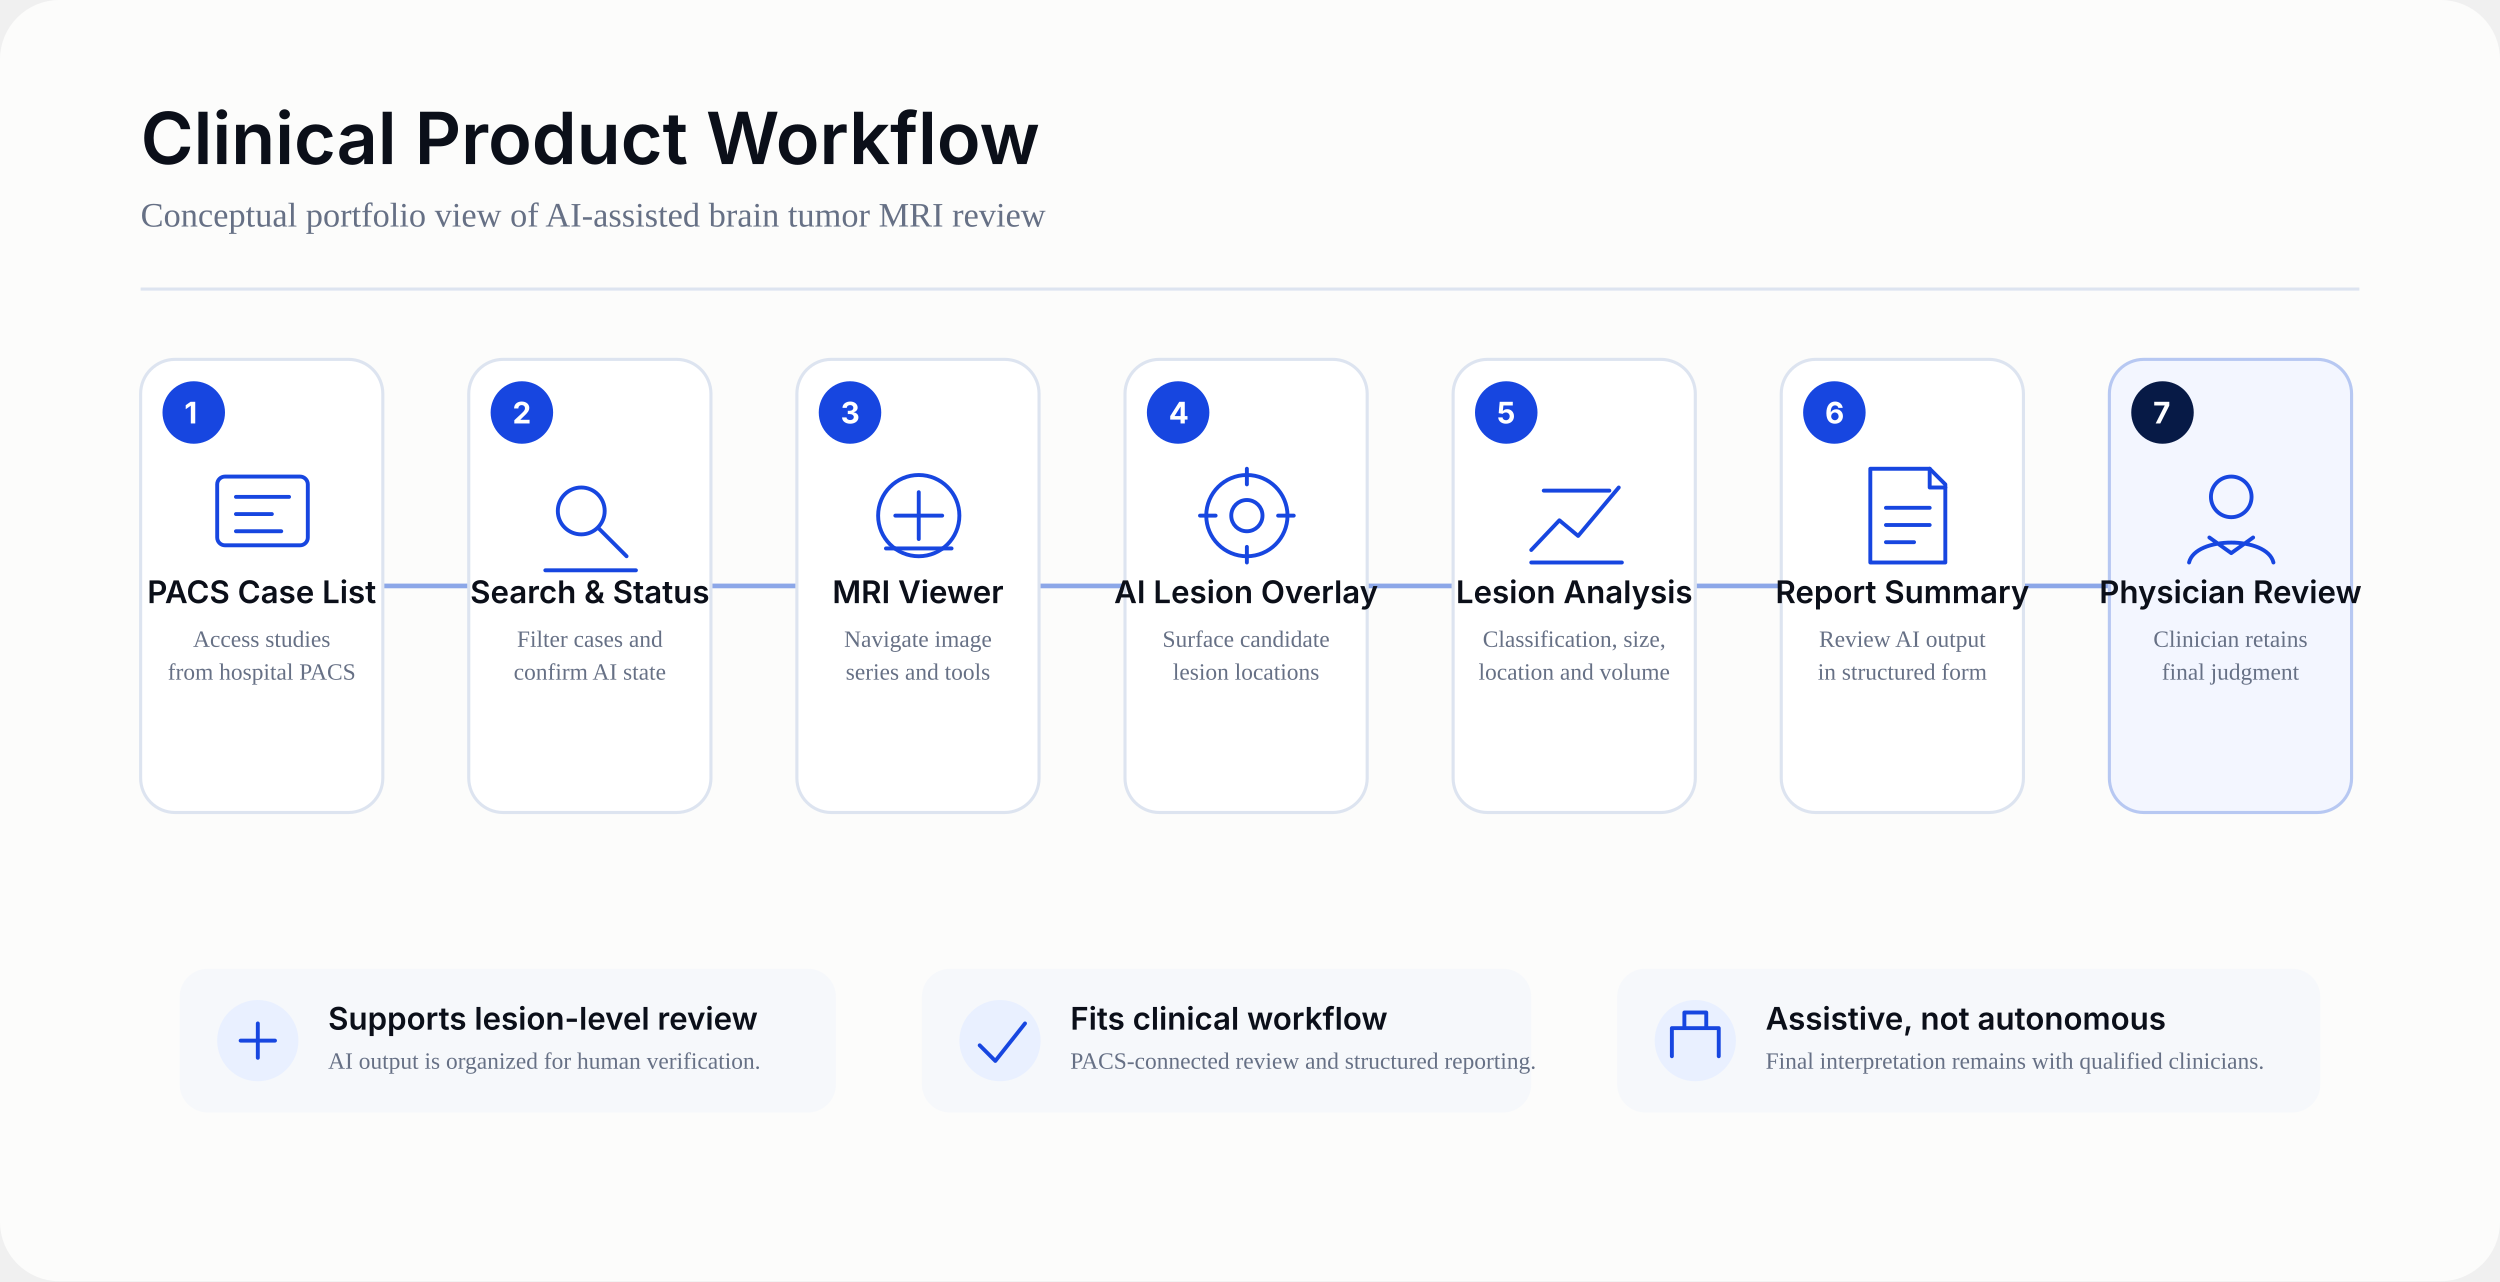
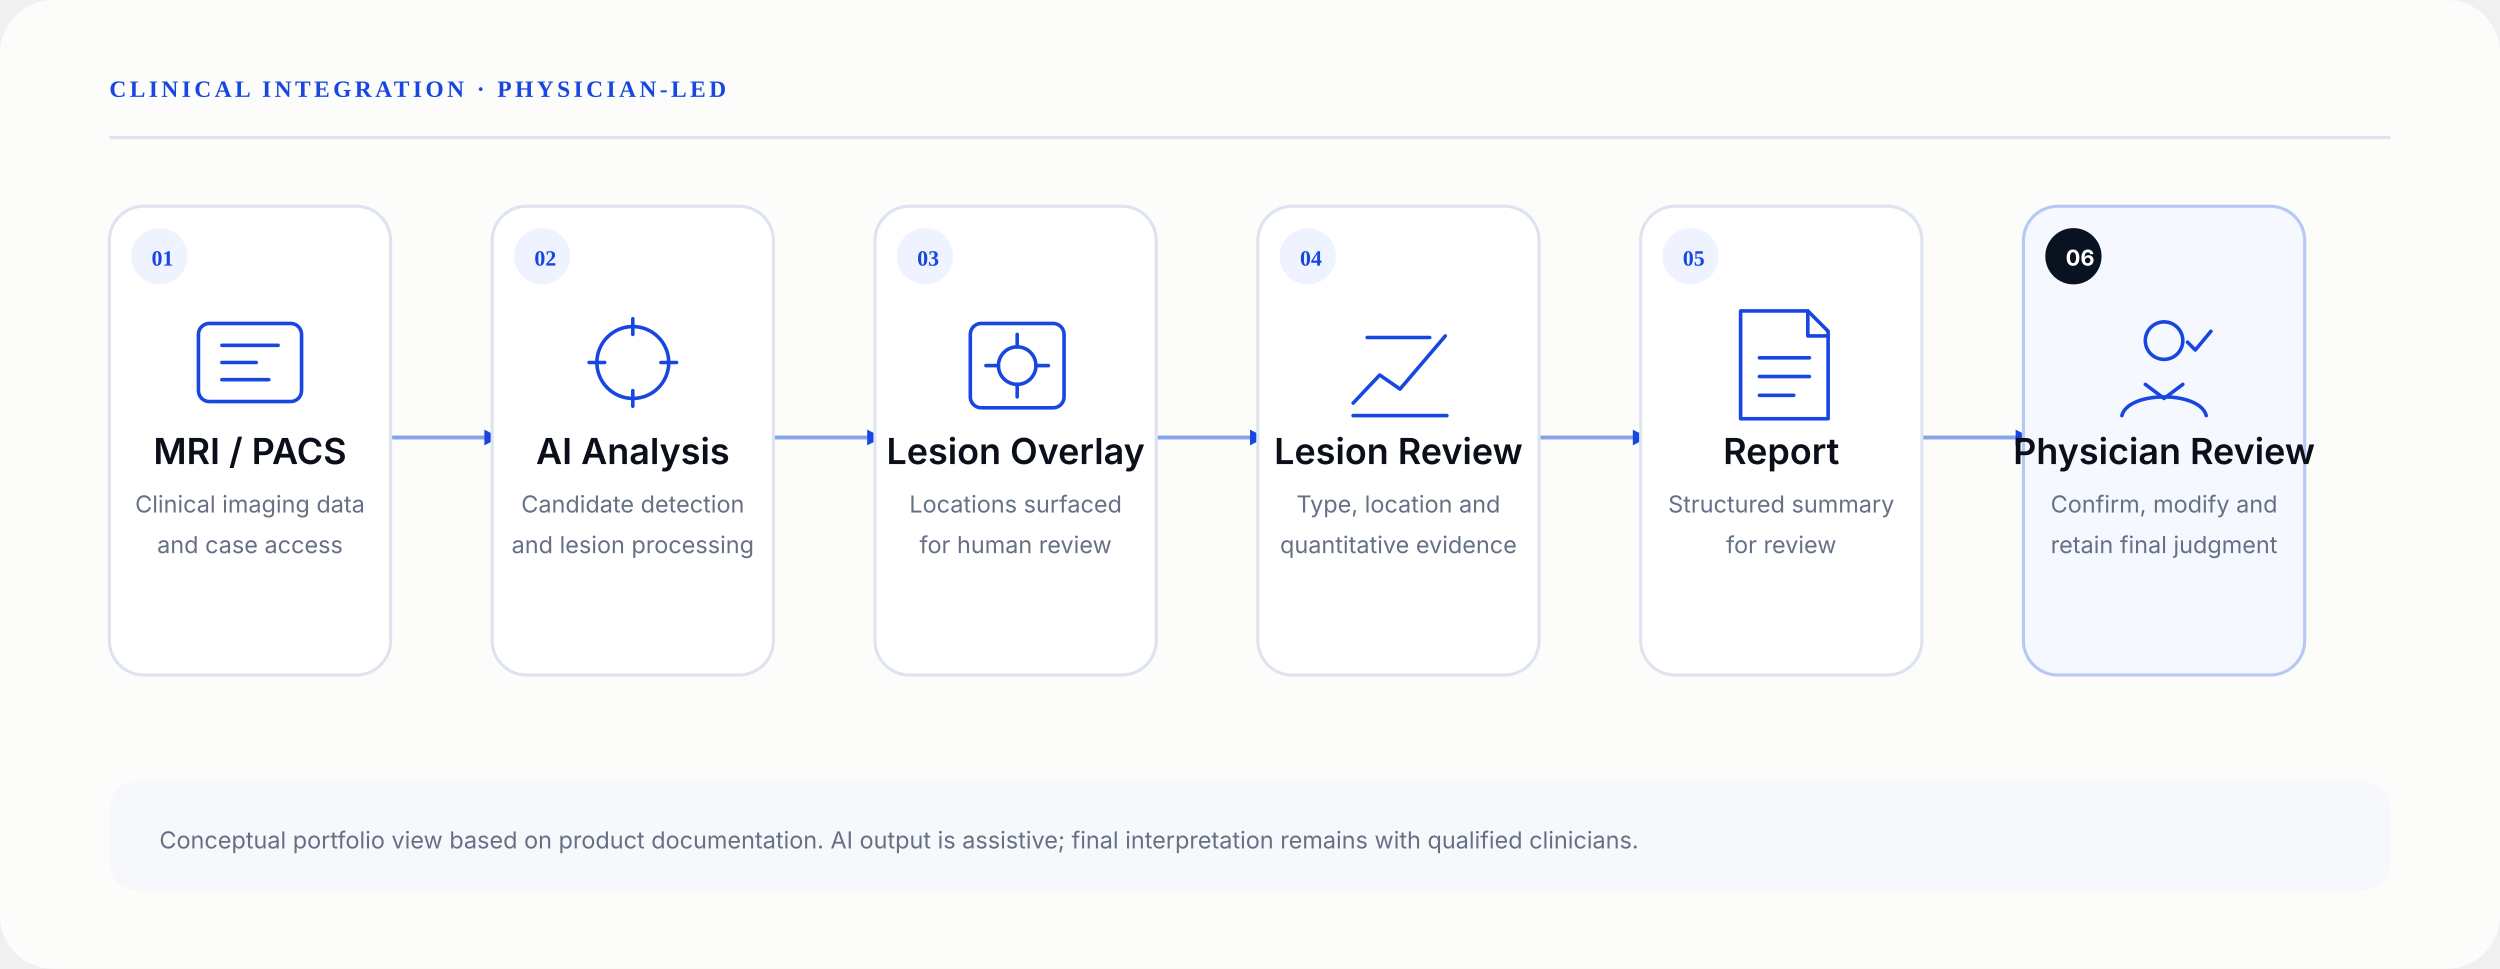
- <svg xmlns="http://www.w3.org/2000/svg" width="1600" height="820" viewBox="0 0 1600 820" role="img" aria-labelledby="title desc">
+ <svg xmlns="http://www.w3.org/2000/svg" width="1600" height="620" viewBox="0 0 1600 620" role="img" aria-labelledby="title desc">
  <defs>
    <style>
- .t{font-family:Inter,Arial,sans-serif;fill:#0B0F19}.m{fill:#667085}.b{fill:#1746E0}.n{fill:#071A46}.line{stroke:#DDE4F0;stroke-width:2}.icon{fill:none;stroke:#1746E0;stroke-width:2.5;stroke-linecap:round;stroke-linejoin:round}.box{fill:#fff;stroke:#DDE4F0;stroke-width:2}.soft{fill:#F6F8FB}.cap{font-size:18px;font-weight:600;letter-spacing:2.5px}.h{font-size:46px;font-weight:600}.sub{font-size:22px}.st{font-size:20px;font-weight:600}.ss{font-size:15px}
+ .t{font-family:Inter,Arial,sans-serif;fill:#0B0F19}.m{font-family:Inter,Arial,sans-serif;fill:#667085}.b{fill:#1746E0}.line{stroke:#DDE4F0;stroke-width:2}.icon{fill:none;stroke:#1746E0;stroke-width:2.3;stroke-linecap:round;stroke-linejoin:round}.label{font-size:15px;font-weight:700;letter-spacing:2.2px}.h{font-size:23px;font-weight:600}.s{font-size:15px}.n{font-size:14px;font-weight:700}
</style>
  </defs>
-   <rect width="1600" height="820" rx="38" fill="#FCFCFB" />
-   <text class="t h" x="90" y="105">Clinical Product Workflow</text>
-   <text class="m sub" x="90" y="145">Conceptual portfolio view of AI-assisted brain tumor MRI review</text>
-   <line class="line" x1="90" y1="185" x2="1510" y2="185" />
-   <g transform="translate(90,230)">
-     <path d="M155 145H235M365 145H445M575 145H655M785 145H865M995 145H1075M1205 145H1285" stroke="#8CA7E8" stroke-width="3" fill="none" />
+   <rect width="1600" height="620" rx="34" fill="#FCFCFB" />
+   <text x="70" y="62" class="b label">CLINICAL INTEGRATION · PHYSICIAN-LED</text>
+   <line x1="70" y1="88" x2="1530" y2="88" class="line" />
+   <g transform="translate(70,132)">
+     <path d="M180 148H245M425 148H490M670 148H735M915 148H980M1160 148H1225" stroke="#86A3E8" stroke-width="2.5" fill="none" />
    <g fill="#1746E0">
-       <path d="M230 139l12 6-12 6z" />
-       <path d="M440 139l12 6-12 6z" />
-       <path d="M650 139l12 6-12 6z" />
-       <path d="M860 139l12 6-12 6z" />
-       <path d="M1070 139l12 6-12 6z" />
-       <path d="M1280 139l12 6-12 6z" />
+       <path d="M240 143l10 5-10 5z" />
+       <path d="M485 143l10 5-10 5z" />
+       <path d="M730 143l10 5-10 5z" />
+       <path d="M975 143l10 5-10 5z" />
+       <path d="M1220 143l10 5-10 5z" />
    </g>
    <g transform="translate(0,0)">
-       <rect class="box" width="155" height="290" rx="22" />
-       <circle class="b" cx="34" cy="34" r="20" />
-       <text x="28" y="41" font-family="Inter,Arial" font-size="19" font-weight="700" fill="#fff">1</text>
-       <g class="icon" transform="translate(49,75)">
-         <rect x="0" y="0" width="58" height="44" rx="5" />
-         <path d="M12 13h34M12 24h23M12 35h29" />
+       <rect width="180" height="300" rx="22" fill="#fff" stroke="#DDE4F0" stroke-width="2" />
+       <circle cx="32" cy="32" r="18" fill="#EEF3FF" />
+       <text x="27" y="38" class="b n">01</text>
+       <g class="icon" transform="translate(57,75)">
+         <rect width="66" height="50" rx="7" />
+         <path d="M15 14h36M15 25h22M15 36h30" />
      </g>
-       <text class="t st" text-anchor="middle" x="77.5" y="156">PACS Case List</text>
-       <text class="m ss" text-anchor="middle" x="77.5" y="184">Access studies</text>
-       <text class="m ss" text-anchor="middle" x="77.5" y="205">from hospital PACS</text>
+       <text x="90" y="165" text-anchor="middle" class="t h">MRI / PACS</text>
+       <text x="90" y="196" text-anchor="middle" class="m s">Clinical imaging data</text>
+       <text x="90" y="222" text-anchor="middle" class="m s">and case access</text>
    </g>
-     <g transform="translate(210,0)">
-       <rect class="box" width="155" height="290" rx="22" />
-       <circle class="b" cx="34" cy="34" r="20" />
-       <text x="28" y="41" font-family="Inter,Arial" font-size="19" font-weight="700" fill="#fff">2</text>
-       <g class="icon" transform="translate(49,75)">
-         <circle cx="23" cy="22" r="15" />
-         <path d="m34 33 18 18M0 60h58" />
+     <g transform="translate(245,0)">
+       <rect width="180" height="300" rx="22" fill="#fff" stroke="#DDE4F0" stroke-width="2" />
+       <circle cx="32" cy="32" r="18" fill="#EEF3FF" />
+       <text x="27" y="38" class="b n">02</text>
+       <g class="icon" transform="translate(58,72)">
+         <circle cx="32" cy="28" r="23" />
+         <path d="M32 0v10M32 46v10M4 28h10M50 28h10" />
      </g>
-       <text class="t st" text-anchor="middle" x="77.5" y="156">Search &amp; Status</text>
-       <text class="m ss" text-anchor="middle" x="77.5" y="184">Filter cases and</text>
-       <text class="m ss" text-anchor="middle" x="77.5" y="205">confirm AI state</text>
+       <text x="90" y="165" text-anchor="middle" class="t h">AI Analysis</text>
+       <text x="90" y="196" text-anchor="middle" class="m s">Candidate detection</text>
+       <text x="90" y="222" text-anchor="middle" class="m s">and lesion processing</text>
    </g>
-     <g transform="translate(420,0)">
-       <rect class="box" width="155" height="290" rx="22" />
-       <circle class="b" cx="34" cy="34" r="20" />
-       <text x="28" y="41" font-family="Inter,Arial" font-size="19" font-weight="700" fill="#fff">3</text>
-       <g class="icon" transform="translate(48,70)">
-         <circle cx="30" cy="30" r="26" />
-         <path d="M15 30h30M30 15v30M9 51h42" />
+     <g transform="translate(490,0)">
+       <rect width="180" height="300" rx="22" fill="#fff" stroke="#DDE4F0" stroke-width="2" />
+       <circle cx="32" cy="32" r="18" fill="#EEF3FF" />
+       <text x="27" y="38" class="b n">03</text>
+       <g class="icon" transform="translate(58,70)">
+         <rect x="3" y="5" width="60" height="54" rx="7" />
+         <circle cx="33" cy="32" r="12" />
+         <path d="M33 12v8M33 44v8M13 32h8M45 32h8" />
      </g>
-       <text class="t st" text-anchor="middle" x="77.5" y="156">MRI Viewer</text>
-       <text class="m ss" text-anchor="middle" x="77.5" y="184">Navigate image</text>
-       <text class="m ss" text-anchor="middle" x="77.5" y="205">series and tools</text>
+       <text x="90" y="165" text-anchor="middle" class="t h">Lesion Overlay</text>
+       <text x="90" y="196" text-anchor="middle" class="m s">Locations surfaced</text>
+       <text x="90" y="222" text-anchor="middle" class="m s">for human review</text>
    </g>
-     <g transform="translate(630,0)">
-       <rect class="box" width="155" height="290" rx="22" />
-       <circle class="b" cx="34" cy="34" r="20" />
-       <text x="28" y="41" font-family="Inter,Arial" font-size="19" font-weight="700" fill="#fff">4</text>
-       <g class="icon" transform="translate(48,70)">
-         <circle cx="30" cy="30" r="26" />
-         <circle cx="30" cy="30" r="10" />
-         <path d="M30 0v10M30 50v10M0 30h10M50 30h10" />
+     <g transform="translate(735,0)">
+       <rect width="180" height="300" rx="22" fill="#fff" stroke="#DDE4F0" stroke-width="2" />
+       <circle cx="32" cy="32" r="18" fill="#EEF3FF" />
+       <text x="27" y="38" class="b n">04</text>
+       <g class="icon" transform="translate(58,72)">
+         <path d="M3 54 20 36l13 9 29-34" />
+         <path d="M3 62h60M12 12h40" />
      </g>
-       <text class="t st" text-anchor="middle" x="77.5" y="156">AI Lesion Overlay</text>
-       <text class="m ss" text-anchor="middle" x="77.5" y="184">Surface candidate</text>
-       <text class="m ss" text-anchor="middle" x="77.5" y="205">lesion locations</text>
+       <text x="90" y="165" text-anchor="middle" class="t h">Lesion Review</text>
+       <text x="90" y="196" text-anchor="middle" class="m s">Type, location and</text>
+       <text x="90" y="222" text-anchor="middle" class="m s">quantitative evidence</text>
    </g>
-     <g transform="translate(840,0)">
-       <rect class="box" width="155" height="290" rx="22" />
-       <circle class="b" cx="34" cy="34" r="20" />
-       <text x="28" y="41" font-family="Inter,Arial" font-size="19" font-weight="700" fill="#fff">5</text>
-       <g class="icon" transform="translate(50,72)">
-         <path d="M0 50 18 31l12 10 26-31" />
-         <path d="M0 58h58M8 12h42" />
+     <g transform="translate(980,0)">
+       <rect width="180" height="300" rx="22" fill="#fff" stroke="#DDE4F0" stroke-width="2" />
+       <circle cx="32" cy="32" r="18" fill="#EEF3FF" />
+       <text x="27" y="38" class="b n">05</text>
+       <g class="icon" transform="translate(60,67)">
+         <path d="M4 0h43l13 13v56H4z" />
+         <path d="M47 0v16h13M16 30h32M16 42h32M16 54h22" />
      </g>
-       <text class="t st" text-anchor="middle" x="77.5" y="156">Lesion Analysis</text>
-       <text class="m ss" text-anchor="middle" x="77.5" y="184">Classification, size,</text>
-       <text class="m ss" text-anchor="middle" x="77.5" y="205">location and volume</text>
+       <text x="90" y="165" text-anchor="middle" class="t h">Report</text>
+       <text x="90" y="196" text-anchor="middle" class="m s">Structured summary</text>
+       <text x="90" y="222" text-anchor="middle" class="m s">for review</text>
    </g>
-     <g transform="translate(1050,0)">
-       <rect class="box" width="155" height="290" rx="22" />
-       <circle class="b" cx="34" cy="34" r="20" />
-       <text x="28" y="41" font-family="Inter,Arial" font-size="19" font-weight="700" fill="#fff">6</text>
-       <g class="icon" transform="translate(52,70)">
-         <path d="M5 0h38l10 10v50H5z" />
-         <path d="M43 0v12h10M15 25h28M15 36h28M15 47h18" />
+     <g transform="translate(1225,0)">
+       <rect width="180" height="300" rx="22" fill="#F5F8FF" stroke="#B7C8F2" stroke-width="2" />
+       <circle cx="32" cy="32" r="18" fill="#081221" />
+       <text x="27" y="38" font-family="Inter,Arial" font-size="14" font-weight="700" fill="#fff">06</text>
+       <g class="icon" transform="translate(58,69)">
+         <circle cx="32" cy="17" r="12" />
+         <path d="M5 65c4-16 50-16 54 0M20 45l12 9 12-9" />
+         <path d="m47 18 5 5 10-12" />
      </g>
-       <text class="t st" text-anchor="middle" x="77.5" y="156">Report Summary</text>
-       <text class="m ss" text-anchor="middle" x="77.5" y="184">Review AI output</text>
-       <text class="m ss" text-anchor="middle" x="77.5" y="205">in structured form</text>
-     </g>
-     <g transform="translate(1260,0)">
-       <rect x="0" y="0" width="155" height="290" rx="22" fill="#F3F6FF" stroke="#B7C8F2" stroke-width="2" />
-       <circle class="n" cx="34" cy="34" r="20" />
-       <text x="28" y="41" font-family="Inter,Arial" font-size="19" font-weight="700" fill="#fff">7</text>
-       <g class="icon" transform="translate(49,70)">
-         <circle cx="29" cy="18" r="13" />
-         <path d="M2 60c4-17 50-17 54 0M15 44l14 10 14-10" />
-       </g>
-       <text class="t st" text-anchor="middle" x="77.5" y="156">Physician Review</text>
-       <text class="m ss" text-anchor="middle" x="77.5" y="184">Clinician retains</text>
-       <text class="m ss" text-anchor="middle" x="77.5" y="205">final judgment</text>
+       <text x="90" y="165" text-anchor="middle" class="t h">Physician Review</text>
+       <text x="90" y="196" text-anchor="middle" class="m s">Confirm, modify and</text>
+       <text x="90" y="222" text-anchor="middle" class="m s">retain final judgment</text>
    </g>
  </g>
-   <g transform="translate(115,620)">
-     <rect x="0" y="0" width="420" height="92" rx="18" fill="#F6F8FB" />
-     <circle cx="50" cy="46" r="26" fill="#E9F0FF" />
-     <path d="M39 46h22M50 35v22" class="icon" />
-     <text class="t st" x="95" y="39">Supports lesion-level review</text>
-     <text class="m ss" x="95" y="64">AI output is organized for human verification.</text>
-   </g>
-   <g transform="translate(590,620)">
-     <rect x="0" y="0" width="390" height="92" rx="18" fill="#F6F8FB" />
-     <circle cx="50" cy="46" r="26" fill="#E9F0FF" />
-     <path d="M37 49 47 59 66 35" class="icon" />
-     <text class="t st" x="95" y="39">Fits clinical workflow</text>
-     <text class="m ss" x="95" y="64">PACS-connected review and structured reporting.</text>
-   </g>
-   <g transform="translate(1035,620)">
-     <rect x="0" y="0" width="450" height="92" rx="18" fill="#F6F8FB" />
-     <circle cx="50" cy="46" r="26" fill="#E9F0FF" />
-     <path d="M35 56V38h30v18M43 38V28h14v10" class="icon" />
-     <text class="t st" x="95" y="39">Assistive, not autonomous</text>
-     <text class="m ss" x="95" y="64">Final interpretation remains with qualified clinicians.</text>
+   <g transform="translate(70,500)">
+     <rect width="1460" height="70" rx="18" fill="#F6F8FB" />
+     <text x="32" y="43" class="m s">Conceptual portfolio view based on product documentation. AI output is assistive; final interpretation remains with qualified clinicians.</text>
  </g>
</svg>
